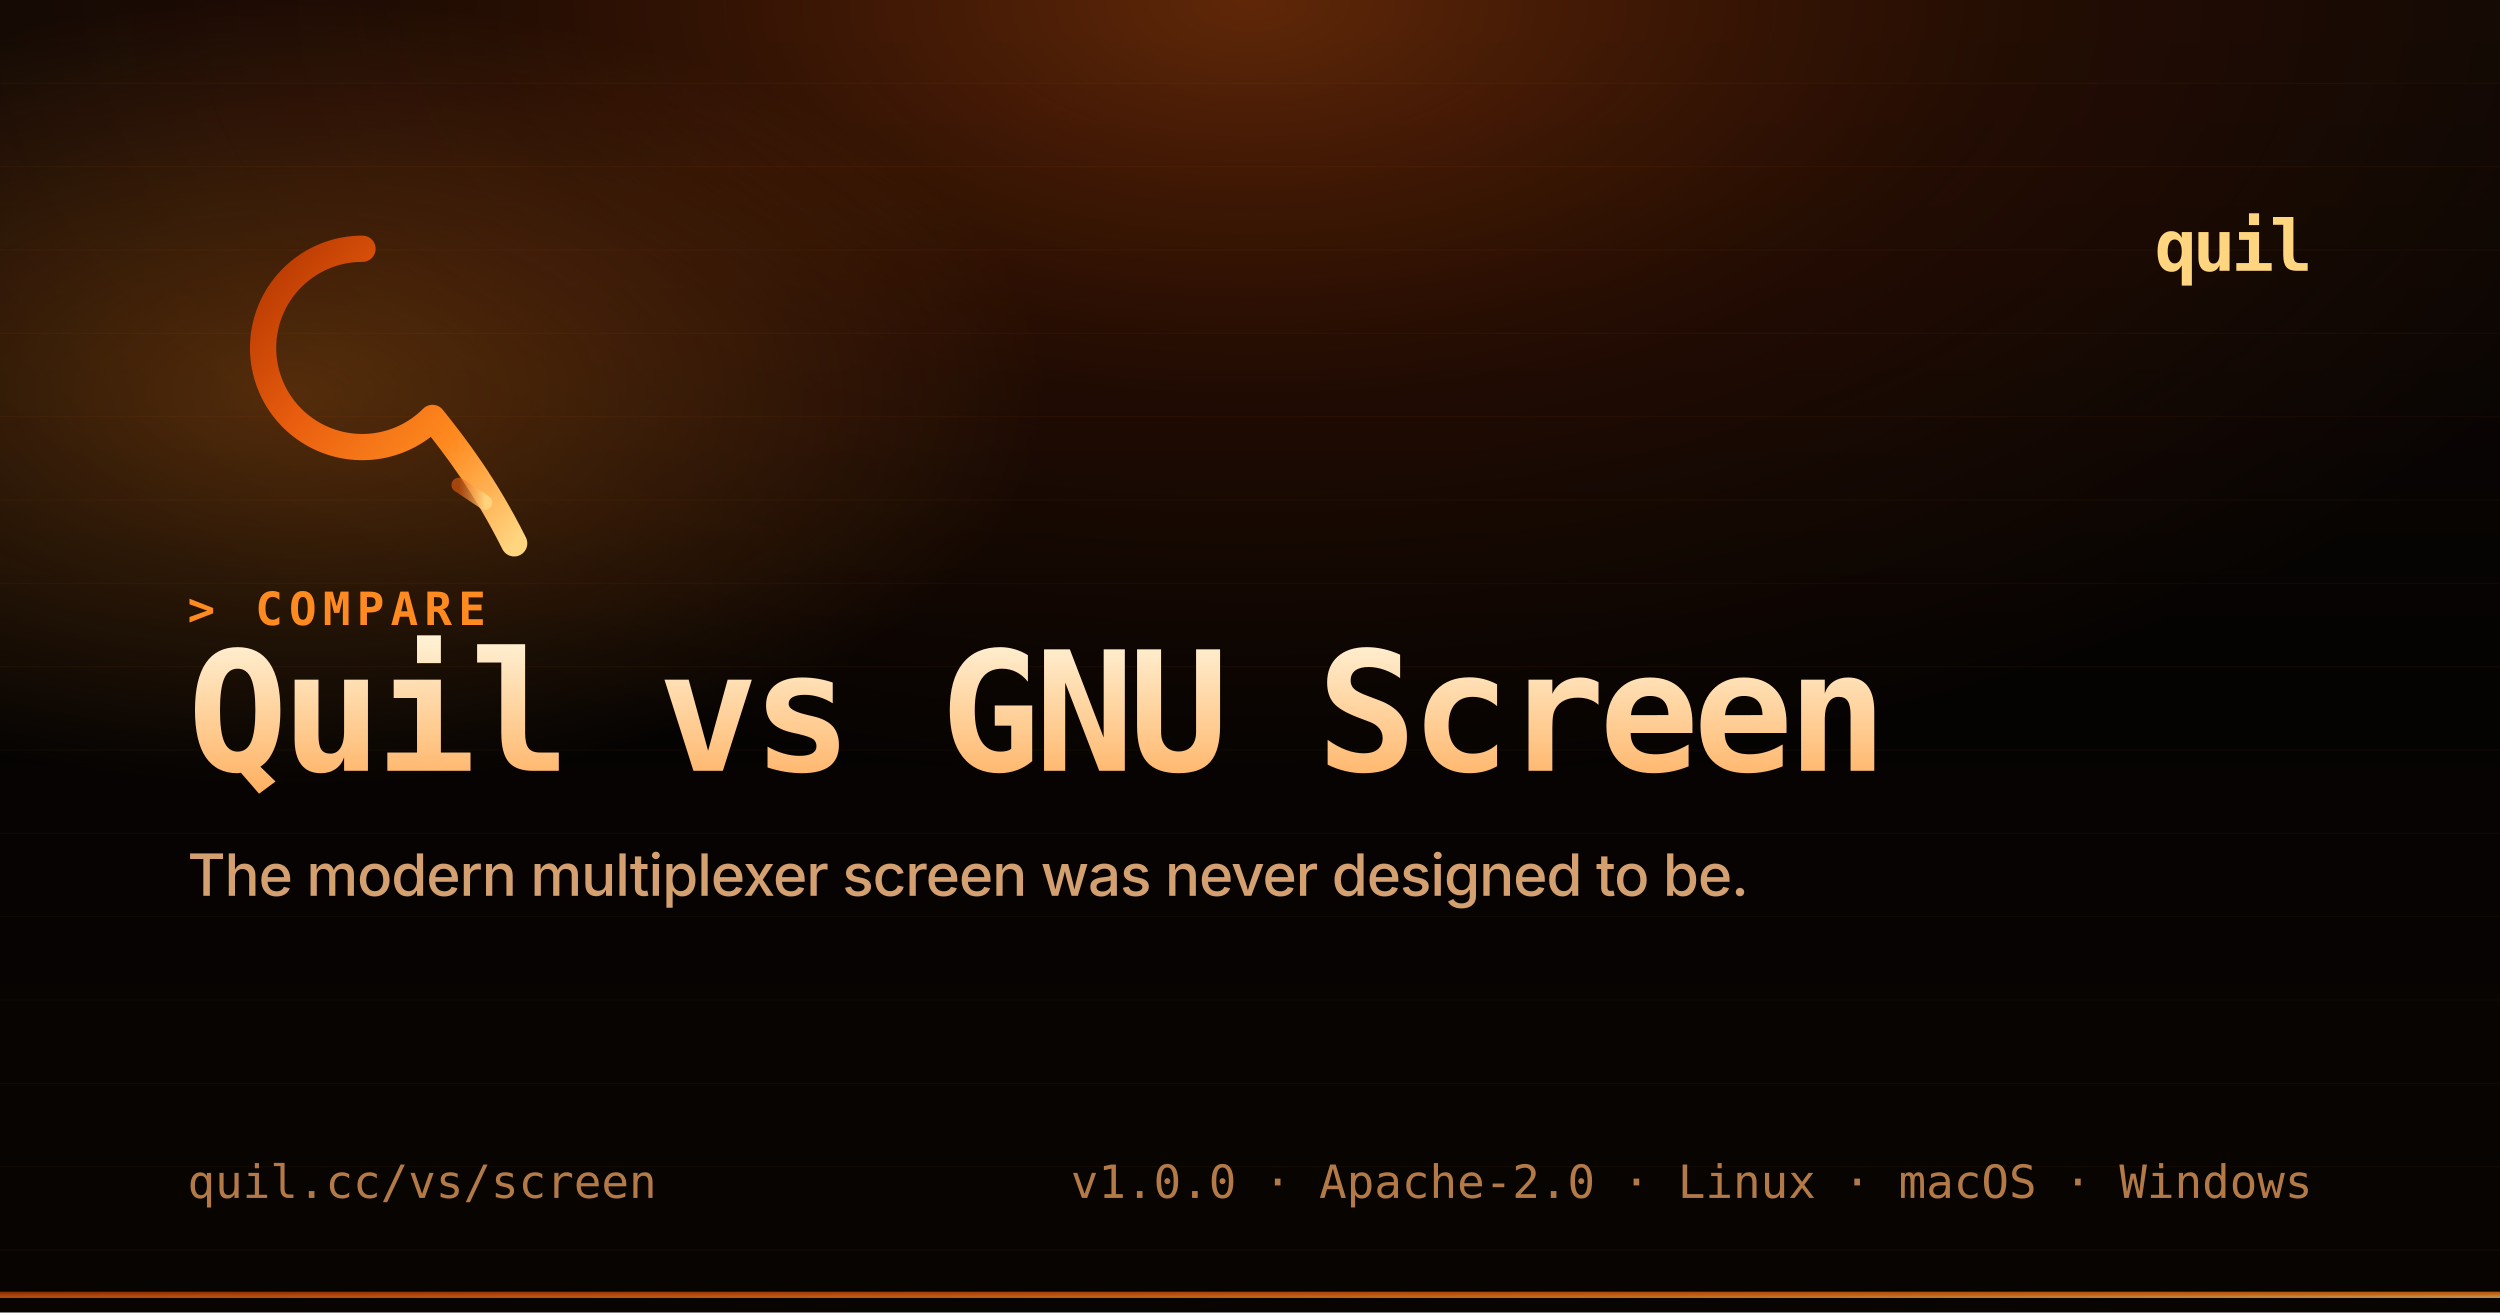
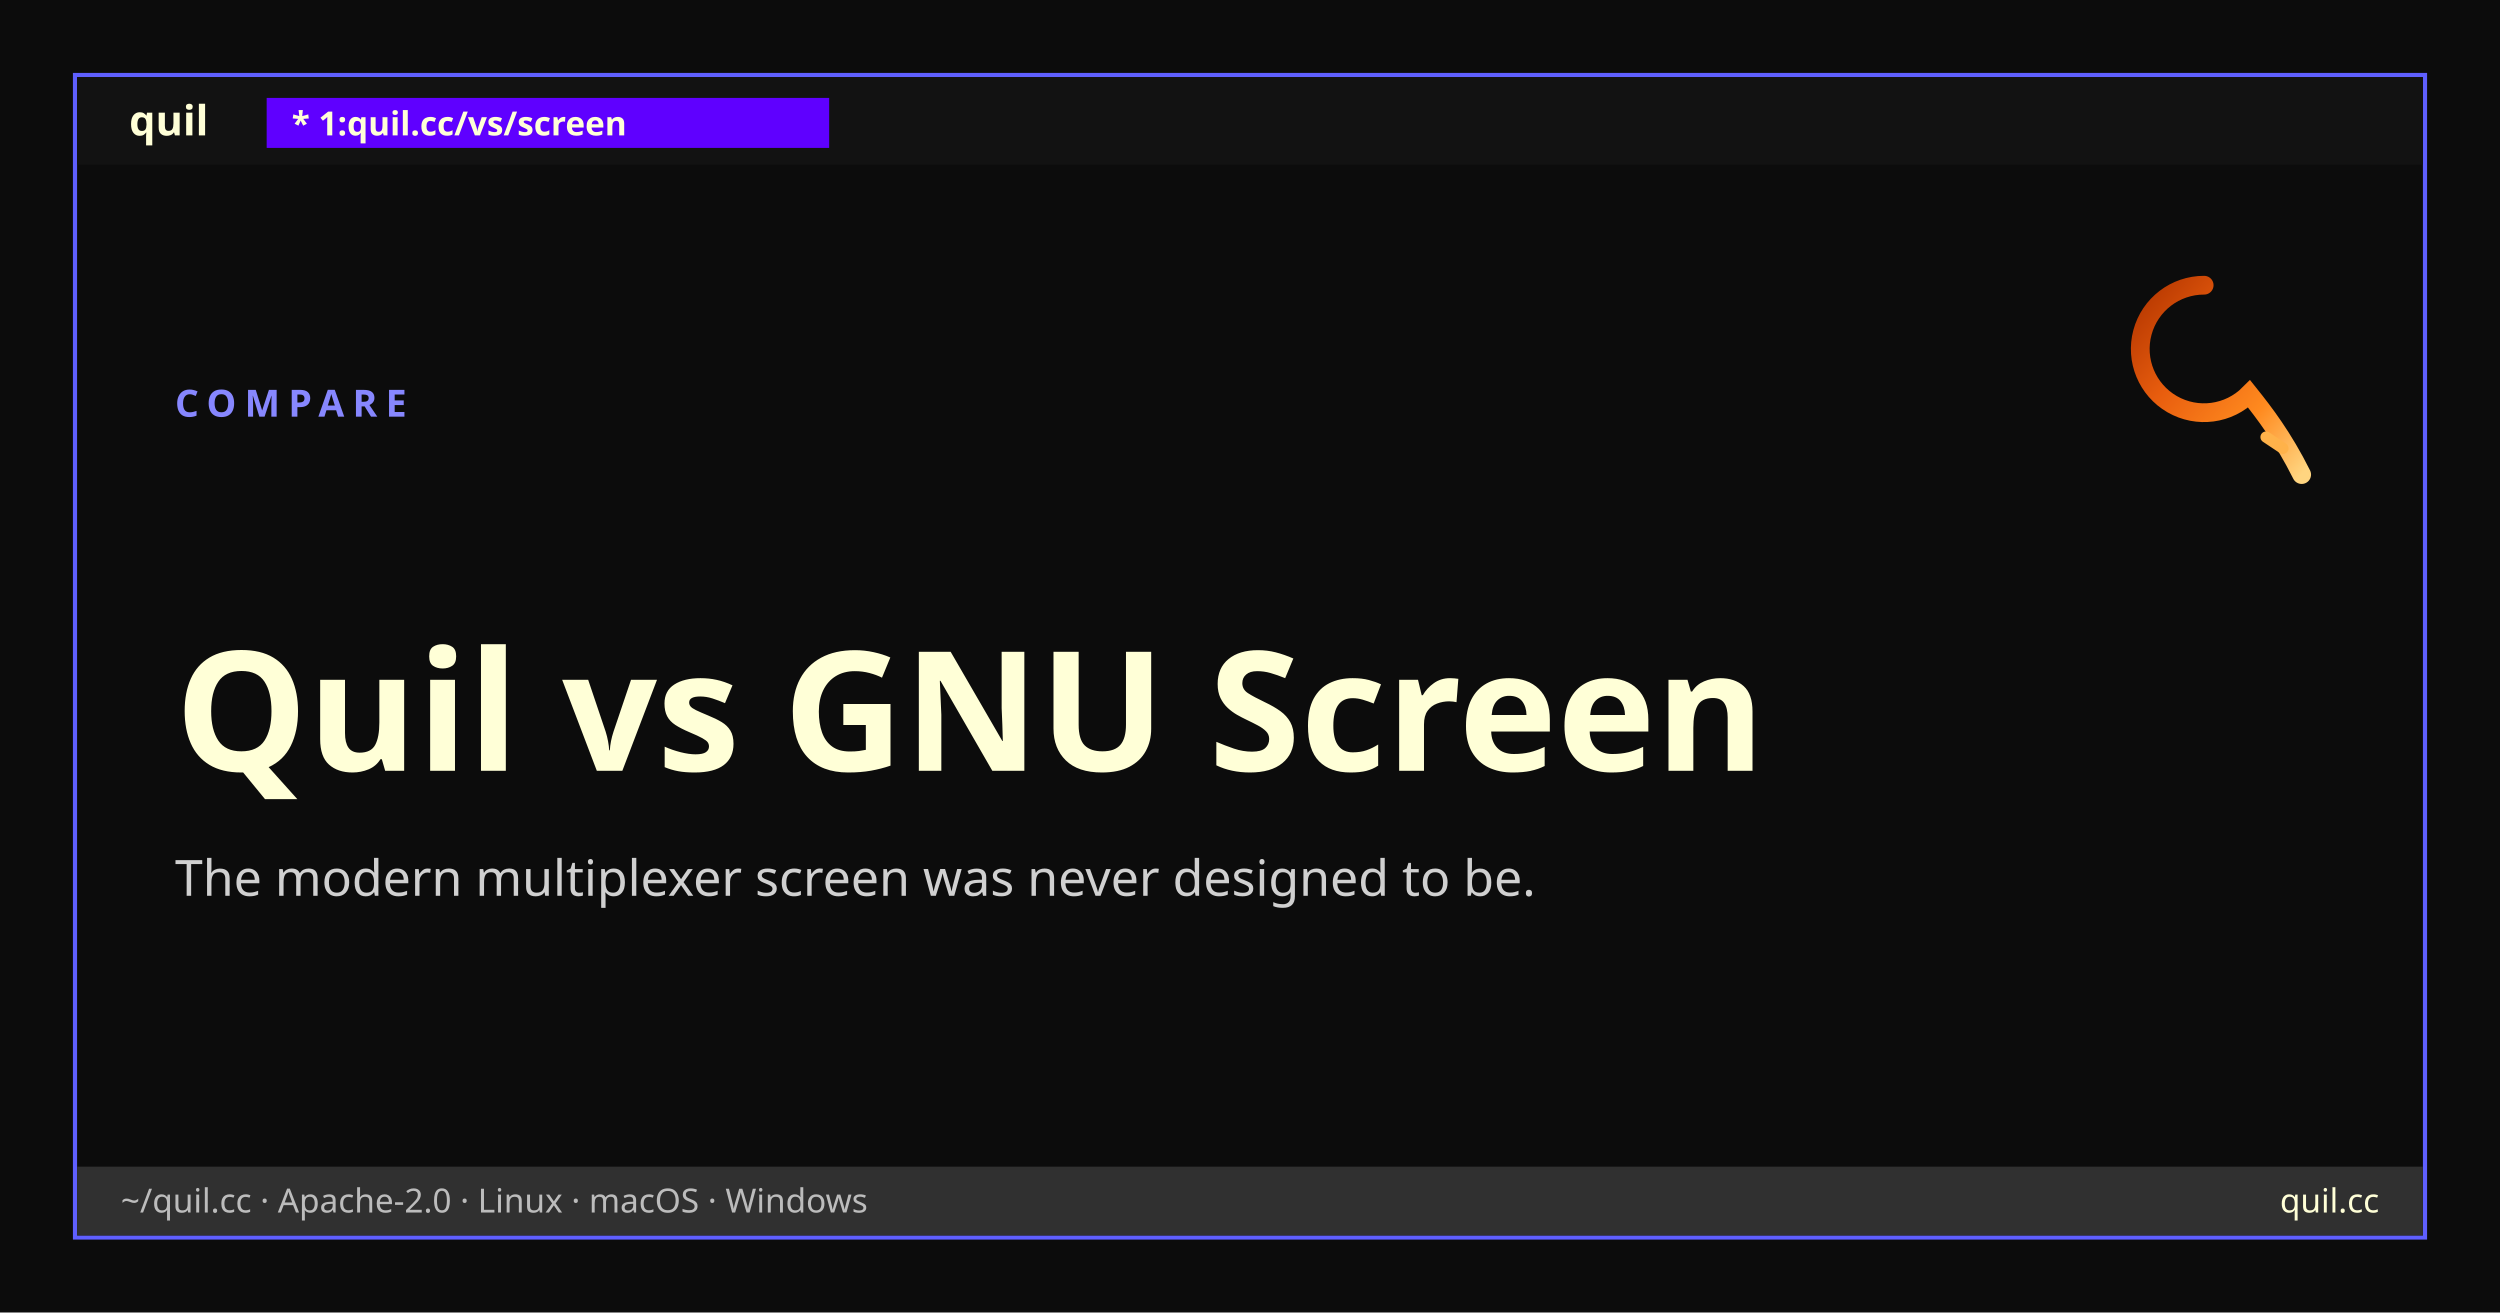
- <svg xmlns="http://www.w3.org/2000/svg" viewBox="0 0 1200 630" width="1200" height="630" role="img" aria-label="Quil — Quil vs GNU Screen">
+ <svg xmlns="http://www.w3.org/2000/svg" width="1200" height="630" viewBox="0 0 1200 630" role="img" aria-label="Quil — Quil vs GNU Screen">
  <defs>
-     <linearGradient id="bg" x1="0%" y1="0%" x2="0%" y2="100%">
-       <stop offset="0%" stop-color="#0D0704" />
-       <stop offset="50%" stop-color="#050302" />
-       <stop offset="100%" stop-color="#080402" />
-     </linearGradient>
-     <radialGradient id="glowEmber" cx="50%" cy="0%" r="60%">
-       <stop offset="0%" stop-color="#E85D0E" stop-opacity="0.38" />
-       <stop offset="50%" stop-color="#B33500" stop-opacity="0.14" />
-       <stop offset="100%" stop-color="#B33500" stop-opacity="0" />
-     </radialGradient>
-     <radialGradient id="glowBrand" cx="12%" cy="30%" r="30%">
-       <stop offset="0%" stop-color="#FF8A1F" stop-opacity="0.28" />
-       <stop offset="100%" stop-color="#FF8A1F" stop-opacity="0" />
-     </radialGradient>
-     <linearGradient id="ogStroke" x1="0%" y1="0%" x2="100%" y2="100%">
+     <linearGradient id="qs" x1="0%" y1="0%" x2="100%" y2="100%">
      <stop offset="0%" stop-color="#B33500" />
      <stop offset="35%" stop-color="#E85D0E" />
      <stop offset="70%" stop-color="#FF8A1F" />
      <stop offset="100%" stop-color="#FFD580" />
    </linearGradient>
-     <linearGradient id="ogBarb" x1="0%" y1="0%" x2="100%" y2="0%">
-       <stop offset="0%" stop-color="#E85D0E" stop-opacity="0.6" />
-       <stop offset="100%" stop-color="#FFD580" stop-opacity="0.9" />
-     </linearGradient>
-     <linearGradient id="ogTitle" x1="0%" y1="0%" x2="0%" y2="100%">
-       <stop offset="0%" stop-color="#FFF2D6" />
-       <stop offset="100%" stop-color="#FFB060" />
-     </linearGradient>
  </defs>
-   <rect x="0" y="0" width="1200" height="630" fill="url(#bg)" />
-   <rect x="0" y="0" width="1200" height="630" fill="url(#glowEmber)" />
-   <rect x="0" y="0" width="1200" height="630" fill="url(#glowBrand)" />
-   <g stroke="#FF8A1F" stroke-width="0.5" stroke-opacity="0.05">
-     <line x1="0" y1="40" x2="1200" y2="40" />
-     <line x1="0" y1="80" x2="1200" y2="80" />
-     <line x1="0" y1="120" x2="1200" y2="120" />
-     <line x1="0" y1="160" x2="1200" y2="160" />
-     <line x1="0" y1="200" x2="1200" y2="200" />
-     <line x1="0" y1="240" x2="1200" y2="240" />
-     <line x1="0" y1="280" x2="1200" y2="280" />
-     <line x1="0" y1="320" x2="1200" y2="320" />
-     <line x1="0" y1="360" x2="1200" y2="360" />
-     <line x1="0" y1="400" x2="1200" y2="400" />
-     <line x1="0" y1="440" x2="1200" y2="440" />
-     <line x1="0" y1="480" x2="1200" y2="480" />
-     <line x1="0" y1="520" x2="1200" y2="520" />
-     <line x1="0" y1="560" x2="1200" y2="560" />
-     <line x1="0" y1="600" x2="1200" y2="600" />
+   <rect width="1200" height="630" fill="#0c0c0c" />
+   <rect x="36" y="36" width="1128" height="558" fill="#0c0c0c" stroke="#5f5fff" stroke-width="2" />
+   <rect x="37" y="37" width="1126" height="42" fill="#121212" />
+   <text x="62" y="65" font-family="JetBrains Mono" font-weight="800" font-size="20" fill="#ffffd7">quil</text>
+   <rect x="128" y="47" width="270" height="24" fill="#5f00ff" />
+   <text x="140" y="65" font-family="JetBrains Mono" font-weight="700" font-size="16" fill="#ffffd7">* 1:quil.cc/vs/screen</text>
+   <g transform="translate(1004,118) scale(0.9)">
+     <path d="M60 21A34 34 0 1 0 84 79C92 89 102 102 112 122" fill="none" stroke="url(#qs)" stroke-width="10" stroke-linecap="round" />
+     <path d="M102 108L93 102" fill="none" stroke="#FFB24A" stroke-width="6" stroke-linecap="round" />
  </g>
-   <g transform="translate(90, 90) scale(1.4)">
-     <path d="M 60 21          A 34 34 0 1 0 84 79          C 92 89 102 102 112 122" fill="none" stroke="url(#ogStroke)" stroke-width="9" stroke-linecap="round" stroke-linejoin="round" />
-     <path d="M 102 108 L 93 102" fill="none" stroke="url(#ogBarb)" stroke-width="5" stroke-linecap="round" />
-   </g>
-   <text x="1110" y="130" text-anchor="end" font-family="'JetBrains Mono', 'SF Mono', ui-monospace, monospace" font-size="34" font-weight="700" letter-spacing="-2" fill="#FFD580">quil</text>
-   <text x="90" y="300" font-family="'JetBrains Mono', 'SF Mono', ui-monospace, monospace" font-size="22" font-weight="700" letter-spacing="3" fill="#FF8A1F">&gt; COMPARE</text>
-   <text x="90" y="370" font-family="'JetBrains Mono', 'SF Mono', ui-monospace, monospace" font-size="80" font-weight="700" letter-spacing="-3" fill="url(#ogTitle)">Quil vs GNU Screen</text>
-   <text x="90" y="-100" font-family="'JetBrains Mono', 'SF Mono', ui-monospace, monospace" font-size="80" font-weight="700" letter-spacing="-3" fill="url(#ogTitle)" />
-   <text x="90" y="430" font-family="'Inter', 'SF Pro Display', system-ui, sans-serif" font-size="28" font-weight="500" letter-spacing="-0.5" fill="#D4A070">The modern multiplexer screen was never designed to be.</text>
-   <g font-family="'JetBrains Mono', ui-monospace, monospace" font-size="22" fill="#B37A48">
-     <text x="90" y="575">quil.cc/vs/screen</text>
-     <text x="1110" y="575" text-anchor="end">v1.0.0  ·  Apache-2.0  ·  Linux · macOS · Windows</text>
-   </g>
-   <rect x="0" y="620" width="1200" height="3" fill="url(#ogStroke)" opacity="0.75" />
+   <text x="84" y="200" font-family="JetBrains Mono" font-weight="700" font-size="18" letter-spacing="4" fill="#8787ff">COMPARE</text>
+   <text x="84" y="370" font-family="JetBrains Mono" font-weight="800" font-size="80" fill="#ffffd7">Quil vs GNU Screen</text>
+   <text x="84" y="-100" font-family="JetBrains Mono" font-weight="800" font-size="80" fill="#ffffd7" />
+   <text x="84" y="430" font-family="JetBrains Mono" font-size="24" fill="#d0d0d0">The modern multiplexer screen was never designed to be.</text>
+   <rect x="37" y="560" width="1126" height="33" fill="#303030" />
+   <text x="58" y="582" font-family="JetBrains Mono" font-size="16" fill="#bcbcbc">~/quil.cc · Apache-2.0 · Linux · macOS · Windows</text>
+   <text x="1142" y="582" text-anchor="end" font-family="JetBrains Mono" font-size="16" fill="#ffffd7">quil.cc</text>
</svg>
